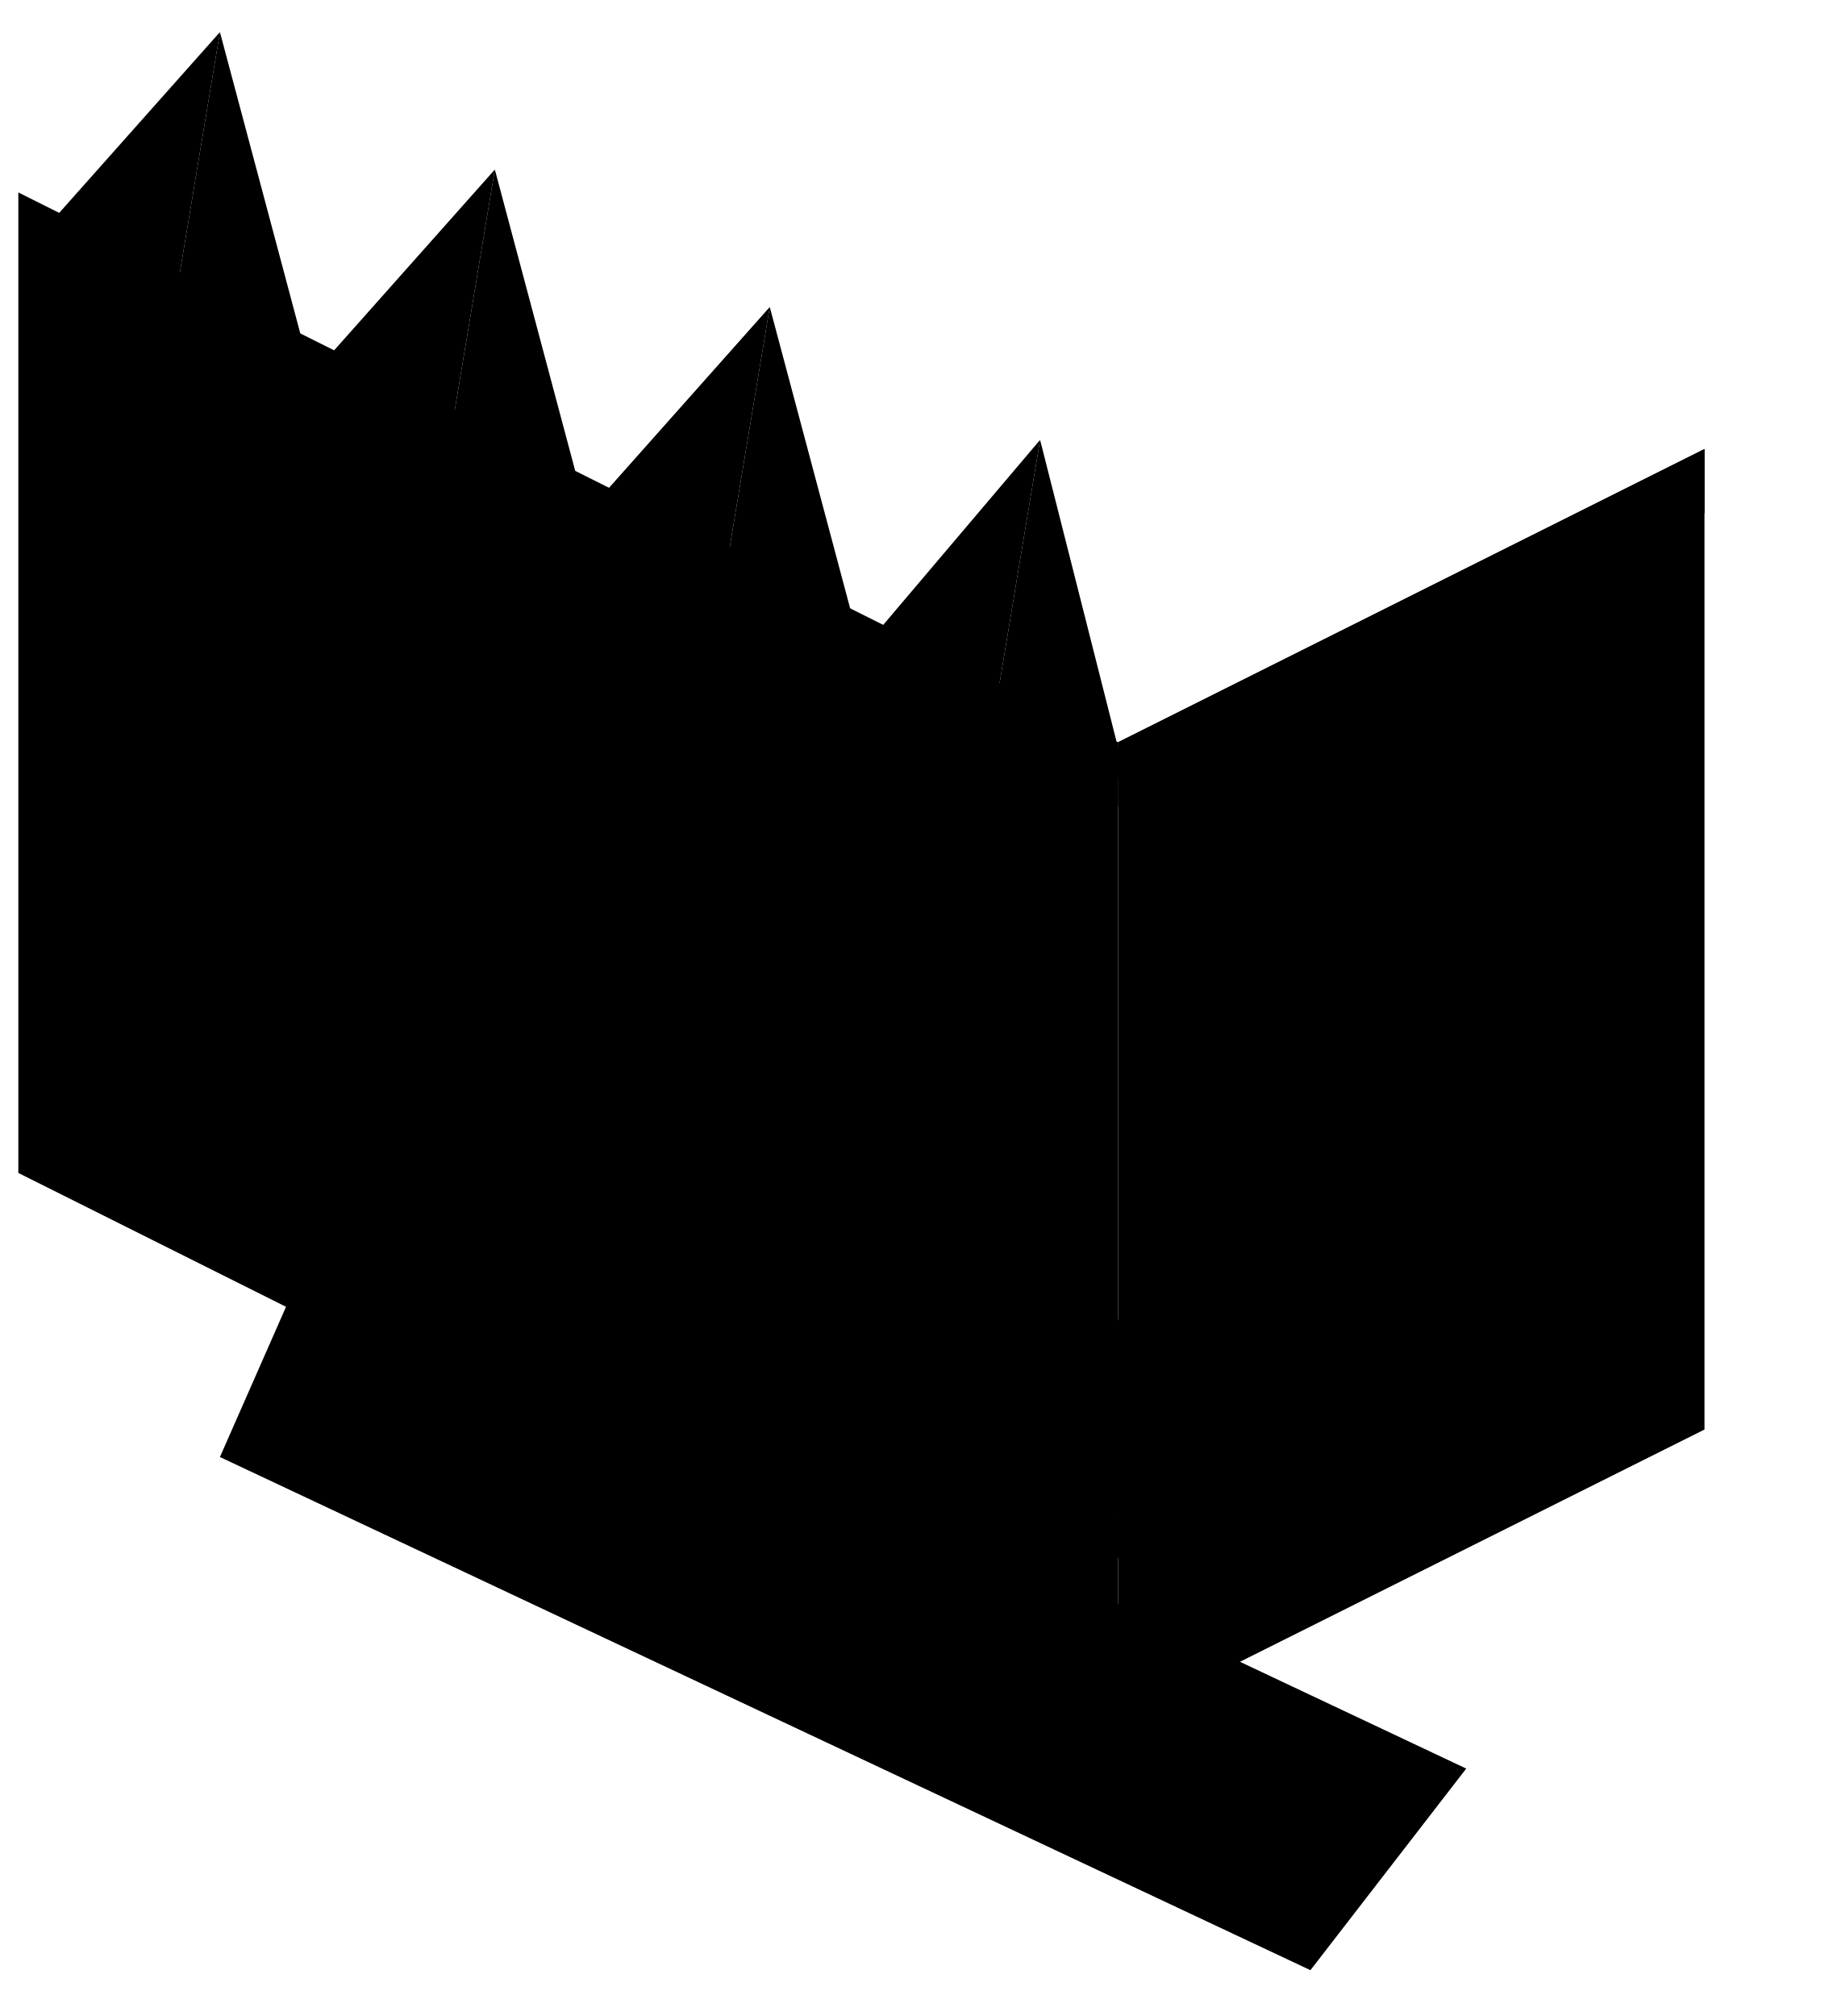
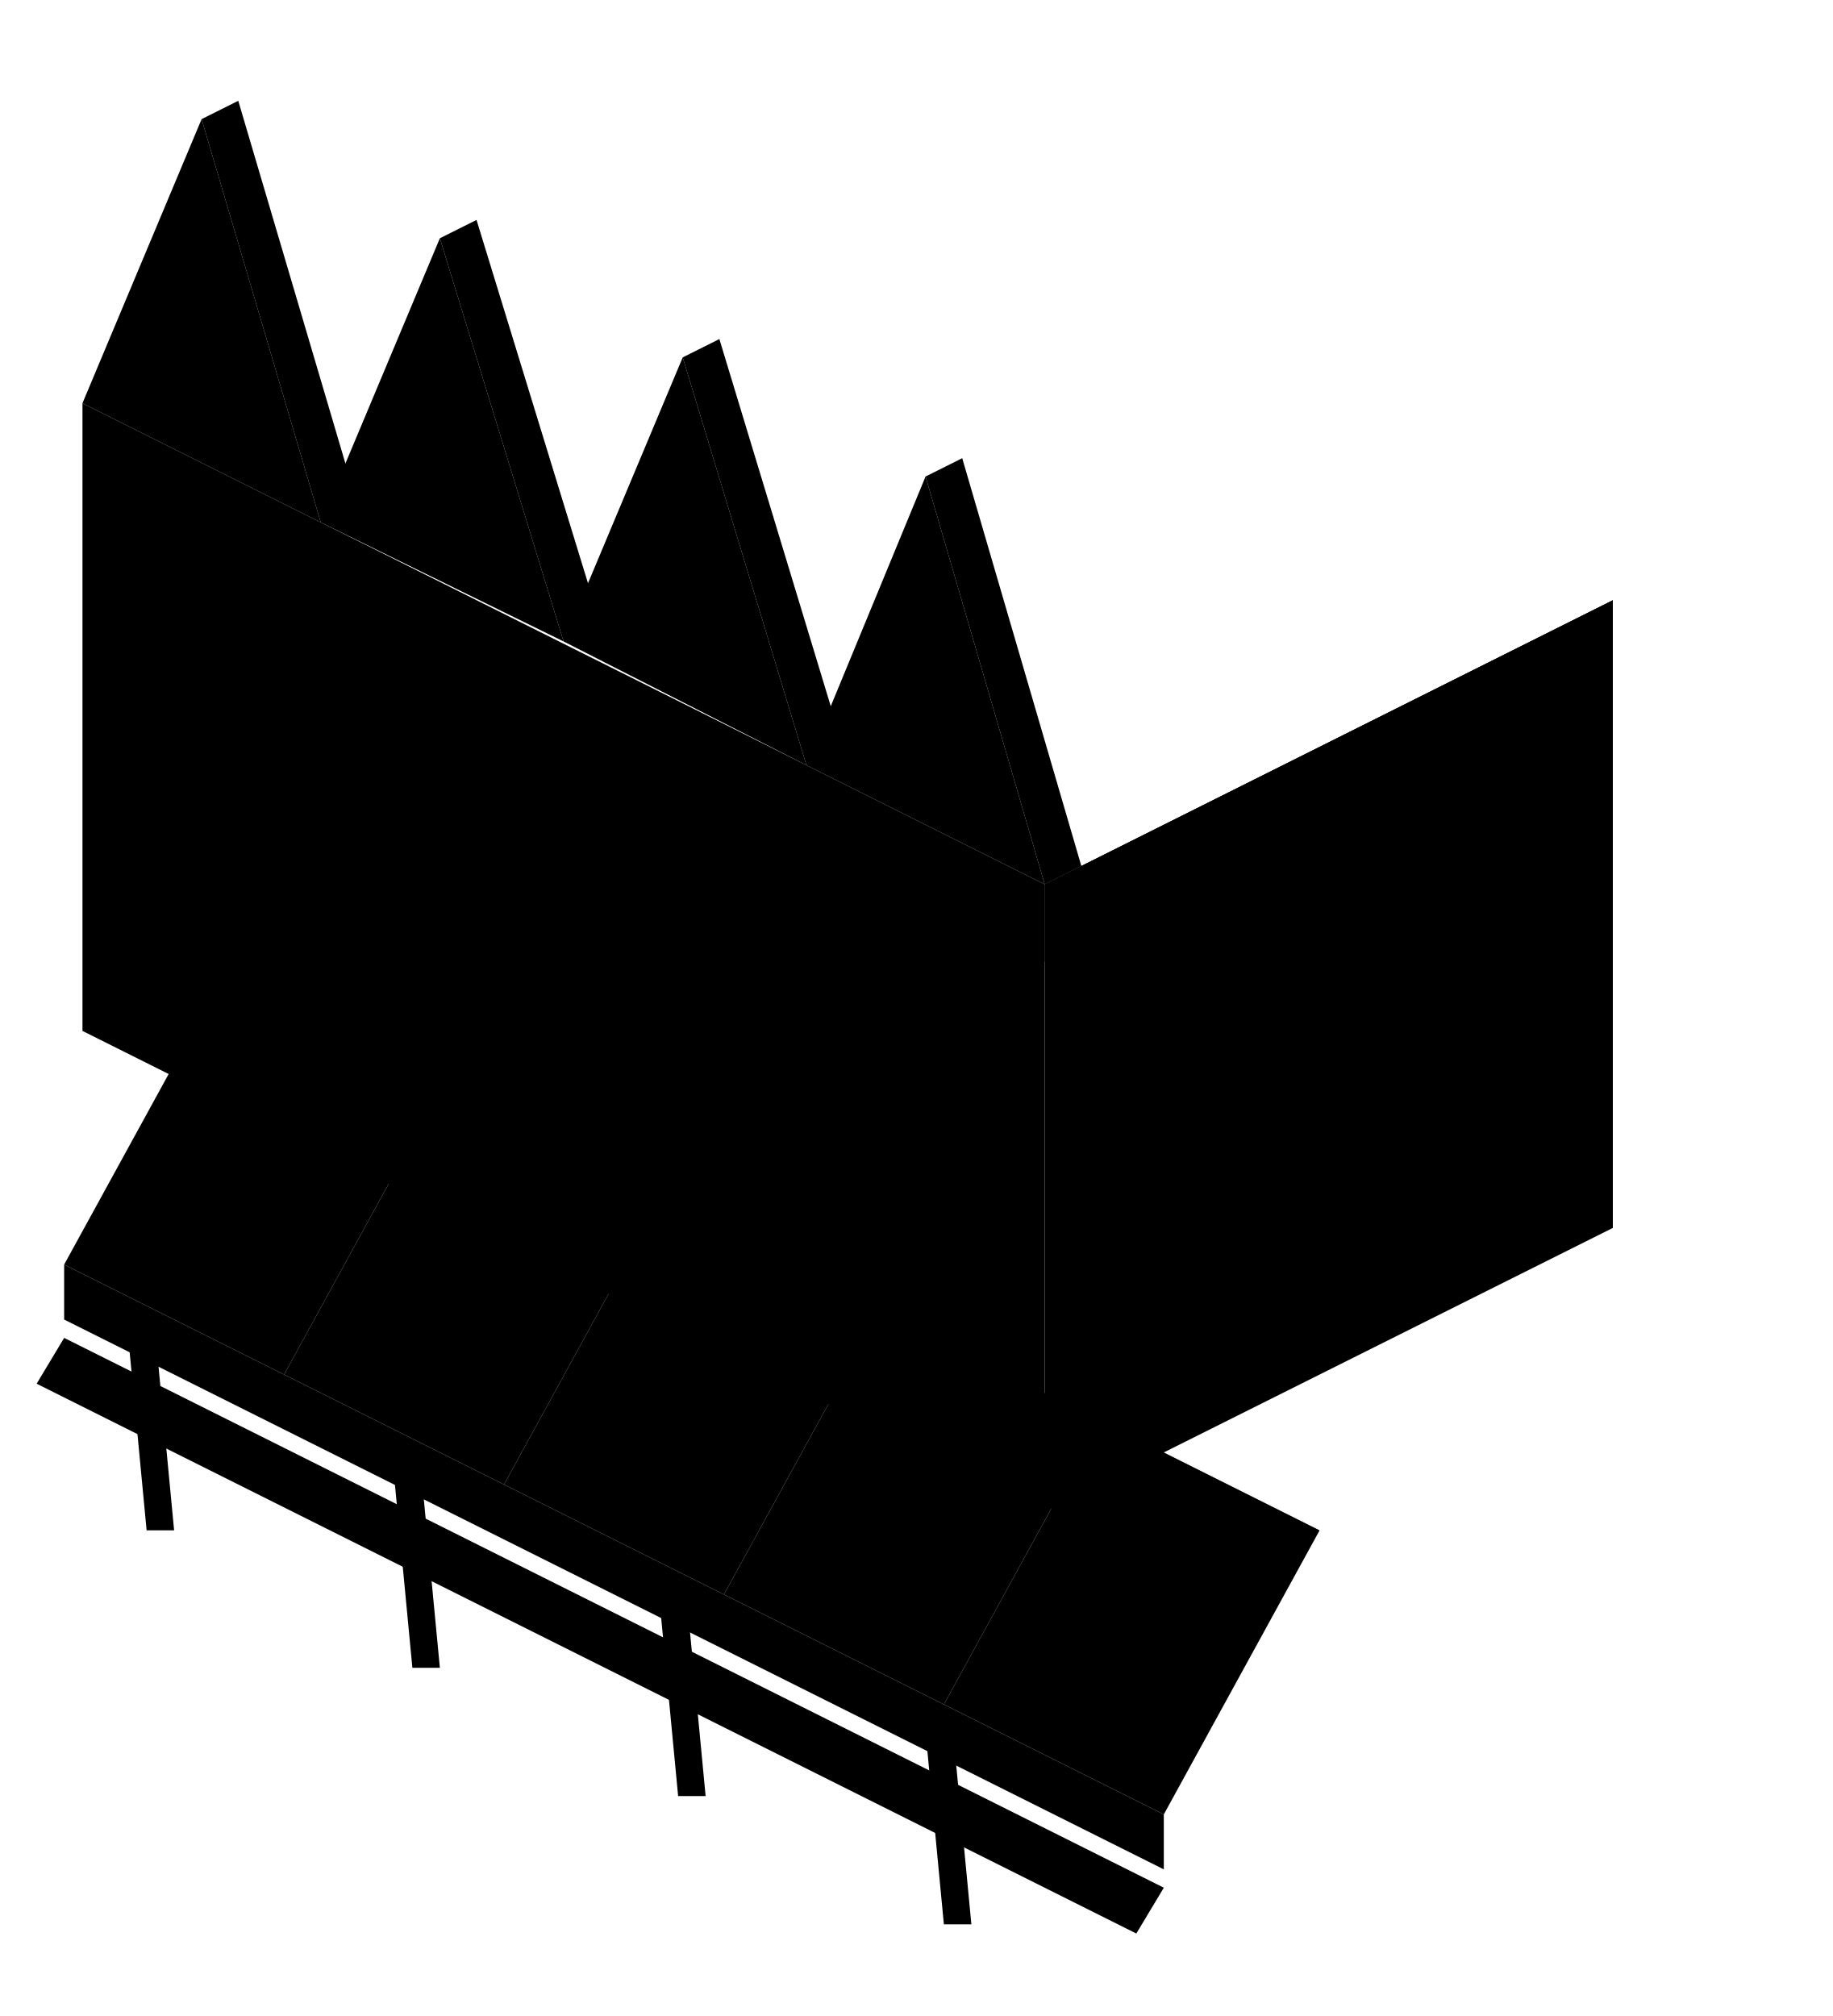
<svg xmlns="http://www.w3.org/2000/svg" width="400" height="440" viewBox="0 0 400 440">
-   <polygon points="244,162 372,98 372,312 244,376" fill="{{wallShade}}" />
-   <polygon points="4,42 4,256 244,376 244,162" fill="{{wall}}" />
-   <polygon points="8,52 48,7 38,67" fill="{{roof}}" />
-   <polygon points="38,67 48,7 68,82" fill="{{roofShade}}" />
-   <polygon points="68,82 108,37 98,97" fill="{{roof}}" />
-   <polygon points="98,97 108,37 128,112" fill="{{roofShade}}" />
-   <polygon points="128,112 168,67 158,127" fill="{{roof}}" />
-   <polygon points="158,127 168,67 188,142" fill="{{roofShade}}" />
-   <polygon points="188,142 227,96 217,156" fill="{{roof}}" />
-   <polygon points="217,156 227,96 246,171" fill="{{roofShade}}" />
-   <polygon points="244,162 372,98 372,112 244,176" fill="{{roofShade}}" />
-   <path d="M62 172 Q124 92 188 154 Q148 150 110 166 Q86 160 62 172 Z" fill="{{roof}}" />
-   <ellipse cx="124" cy="170" rx="36" ry="14" fill="{{roof}}" />
-   <circle cx="156" cy="162" r="11" fill="{{roof}}" />
-   <polygon points="92,168 58,152 84,178" fill="{{roof}}" />
-   <polygon points="98,176 64,192 102,184" fill="{{roof}}" />
-   <polygon points="164,158 184,164 162,170" fill="{{beak}}" />
-   <polygon points="150,188 198,212 198,236 150,212" fill="{{glass}}" />
-   <polygon points="300,196 336,178 336,262 300,280" fill="{{door}}" />
-   <polygon points="96,214 292,312 250,334 54,236" fill="{{stripe}}" />
-   <polygon points="120,226 145,238 103,260 78,248" fill="{{awning}}" />
-   <polygon points="170,251 194,263 152,285 128,273" fill="{{awning}}" />
-   <polygon points="218,275 243,288 201,310 176,297" fill="{{awning}}" />
-   <polygon points="268,300 292,312 250,334 226,322" fill="{{awning}}" />
-   <polygon points="54,236 250,334 248,342 52,244" fill="{{roofShade}}" />
-   <rect x="87" y="260" width="4" height="28" fill="{{post}}" />
-   <rect x="134" y="283" width="4" height="28" fill="{{post}}" />
-   <rect x="181" y="307" width="4" height="28" fill="{{post}}" />
-   <rect x="224" y="328" width="4" height="28" fill="{{post}}" />
-   <polygon points="70,268 320,386 286,430 48,318" fill="{{trim}}" />
+   <polygon points="228,193 352,131 352,268 228,330" fill="{{wallShade}}" />
+   <polygon points="18,88 228,193 228,330 18,225" fill="{{wall}}" />
+   <polygon points="18,88 44,26 70,114" fill="{{roof}}" />
+   <polygon points="44,26 70,114 78,110 52,22" fill="{{roofShade}}" />
+   <polygon points="70,114 96,52 123,140" fill="{{roof}}" />
+   <polygon points="96,52 123,140 131,136 104,48" fill="{{roofShade}}" />
+   <polygon points="123,140 149,78 176,167" fill="{{roof}}" />
+   <polygon points="149,78 176,167 184,163 157,74" fill="{{roofShade}}" />
+   <polygon points="176,167 202,104 228,193" fill="{{roof}}" />
+   <polygon points="202,104 228,193 236,189 210,100" fill="{{roofShade}}" />
+   <polygon points="228,193 352,131 352,148 228,210" fill="{{roofShade}}" />
+   <ellipse cx="128" cy="186" rx="34" ry="14" fill="{{roof}}" />
+   <ellipse cx="112" cy="190" rx="16" ry="8" fill="{{roofShade}}" />
+   <polygon points="156,180 190,186 156,194" fill="{{beak}}" />
+   <circle cx="148" cy="182" r="2.4" fill="{{wall}}" />
+   <polygon points="140,220 200,250 200,286 140,256" fill="{{glass}}" />
+   <polygon points="268,210 316,186 316,252 268,276" fill="{{door}}" />
+   <polygon points="48,214 96,238 62,300 14,276" fill="{{awning}}" />
+   <polygon points="96,238 144,262 110,324 62,300" fill="{{stripe}}" />
+   <polygon points="144,262 192,286 158,348 110,324" fill="{{awning}}" />
+   <polygon points="192,286 240,310 206,372 158,348" fill="{{stripe}}" />
+   <polygon points="240,310 288,334 254,396 206,372" fill="{{awning}}" />
+   <polygon points="14,276 254,396 254,408 14,288" fill="{{roofShade}}" />
+   <polygon points="28,292 34,292 38,334 32,334" fill="{{post}}" />
+   <polygon points="86,322 92,322 96,364 90,364" fill="{{post}}" />
+   <polygon points="144,350 150,350 154,392 148,392" fill="{{post}}" />
+   <polygon points="202,378 208,378 212,420 206,420" fill="{{post}}" />
+   <polygon points="14,292 254,412 248,422 8,302" fill="{{trim}}" />
</svg>
